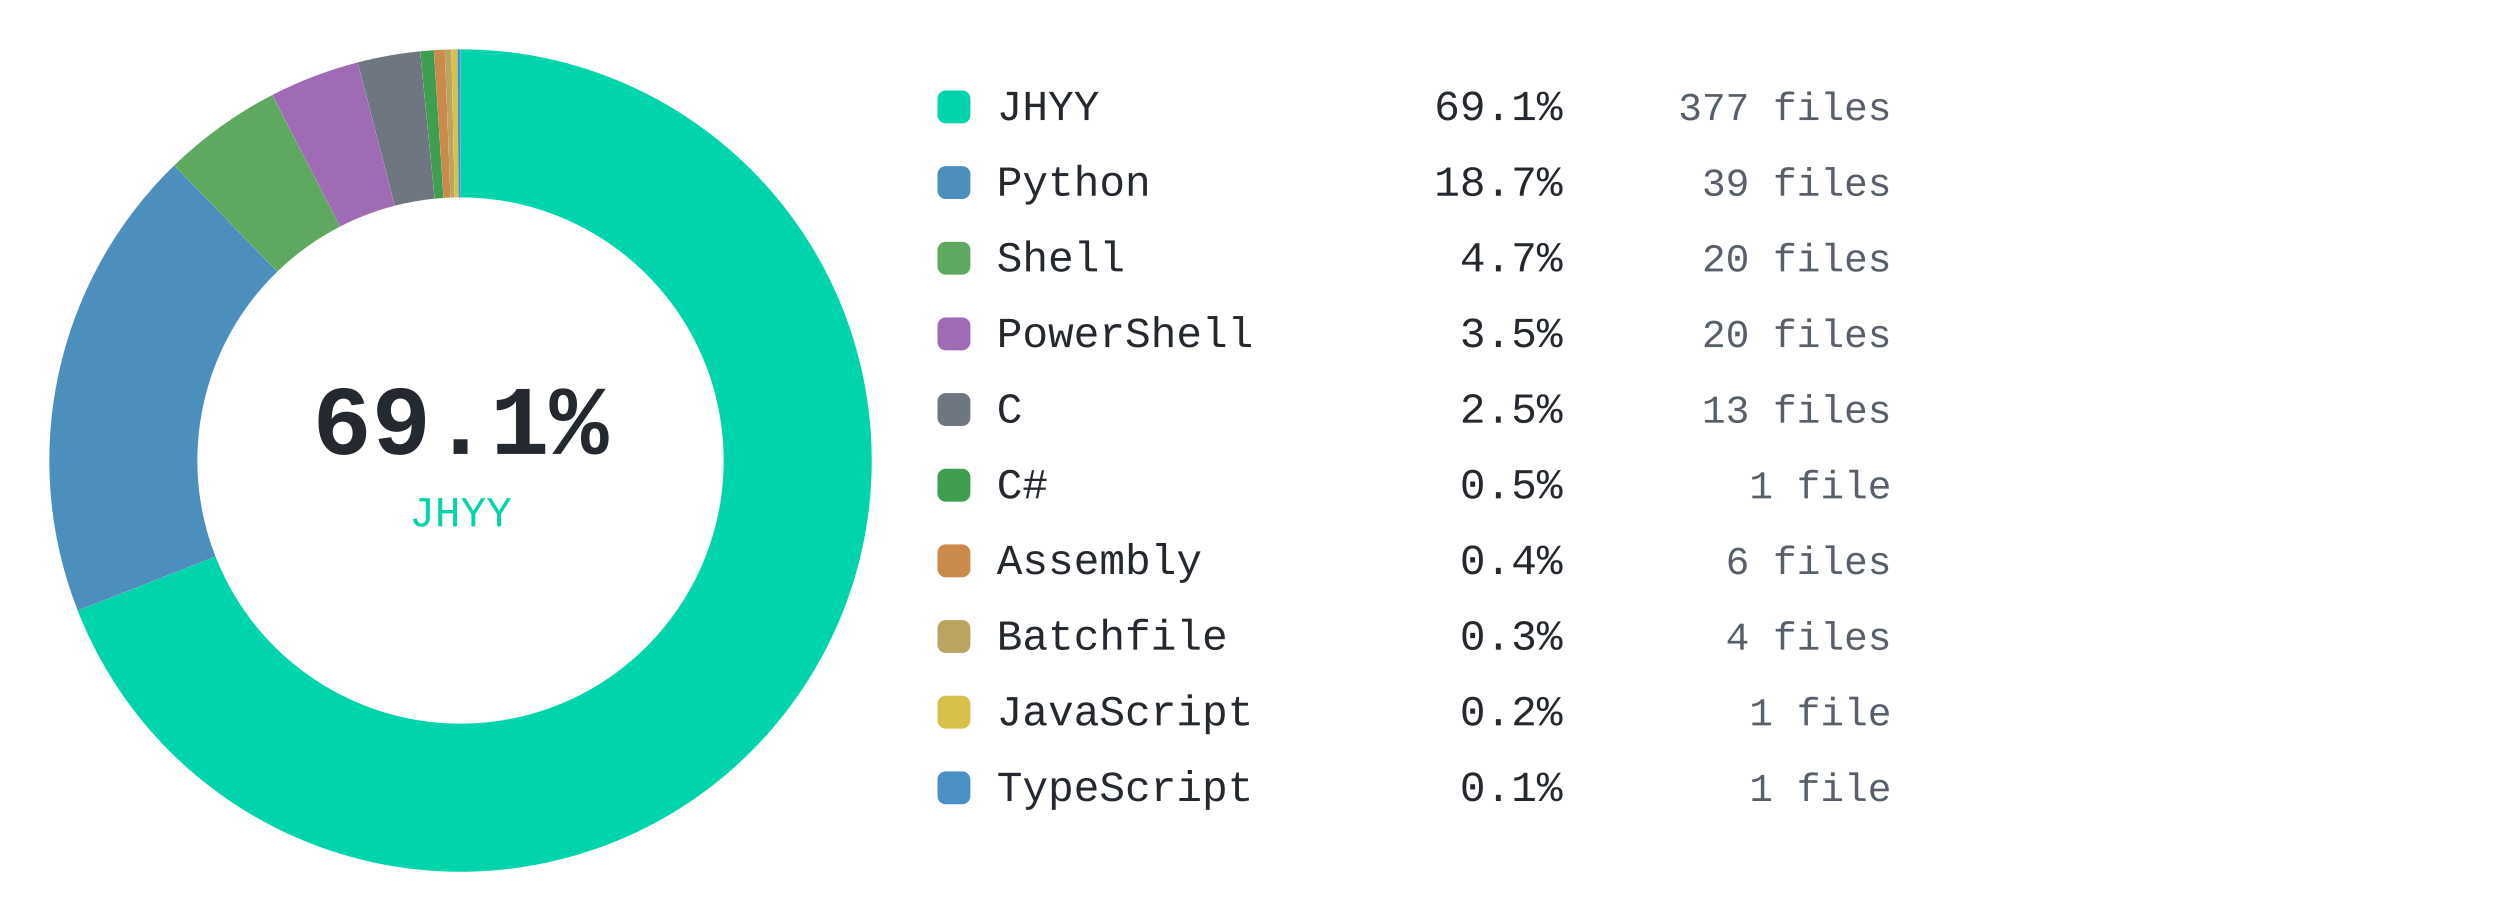
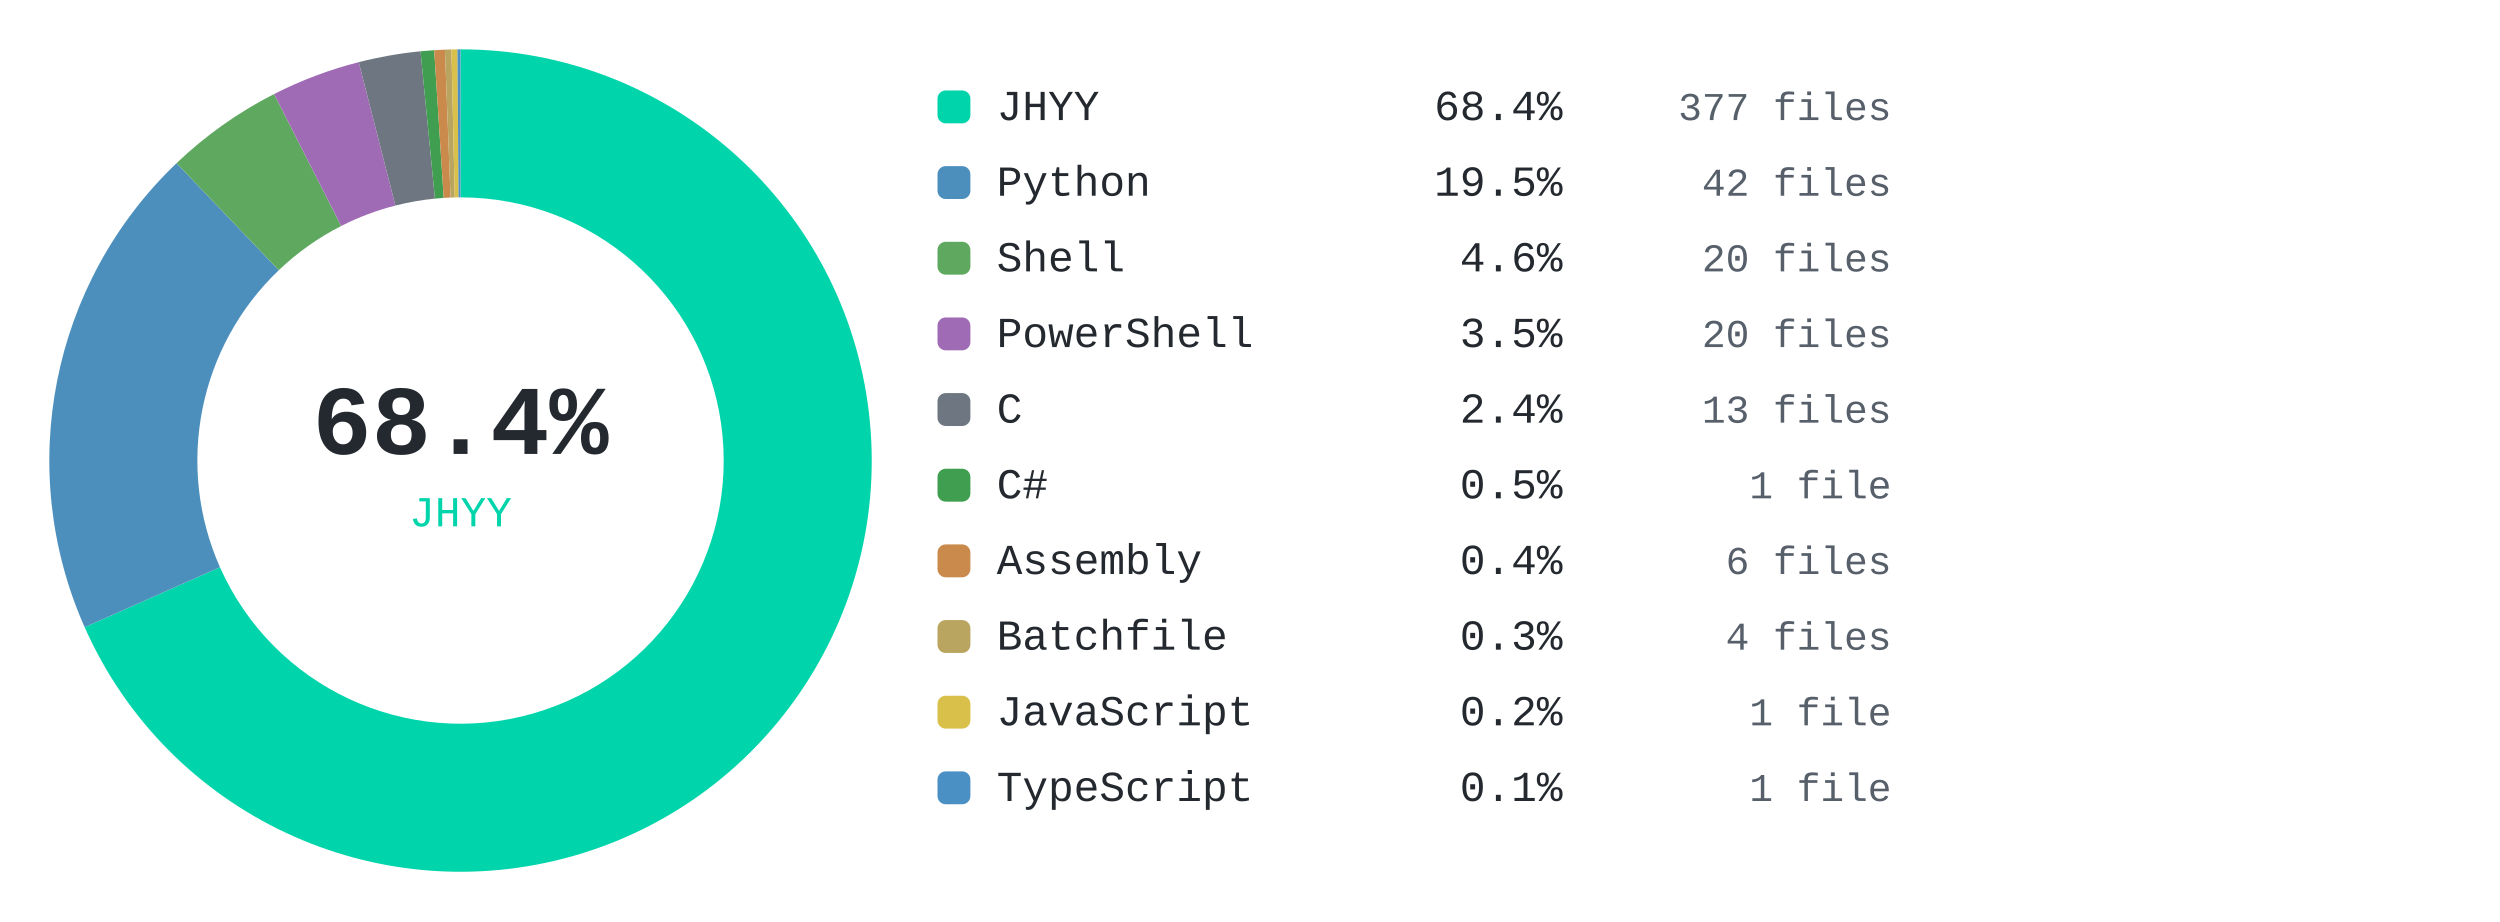
<svg xmlns="http://www.w3.org/2000/svg" width="760" height="280" viewBox="0 0 760 280" role="img" aria-label="Language composition by code lines">
-   <path d="M 140.00 15.00 A 125.0 125.0 0 1 1 23.62 185.62 L 65.52 169.20 A 80.0 80.0 0 1 0 140.00 60.00 Z" fill="#00d4aa" />
-   <path d="M 23.62 185.62 A 125.0 125.0 0 0 1 52.97 50.27 L 84.30 82.57 A 80.0 80.0 0 0 0 65.52 169.20 Z" fill="#4c8fbd" />
-   <path d="M 52.97 50.27 A 125.0 125.0 0 0 1 82.78 28.87 L 103.38 68.87 A 80.0 80.0 0 0 0 84.30 82.57 Z" fill="#5fa85f" />
-   <path d="M 82.78 28.87 A 125.0 125.0 0 0 1 108.75 18.97 L 120.00 62.54 A 80.0 80.0 0 0 0 103.38 68.87 Z" fill="#a06bb5" />
-   <path d="M 108.75 18.97 A 125.0 125.0 0 0 1 127.72 15.60 L 132.14 60.39 A 80.0 80.0 0 0 0 120.00 62.54 Z" fill="#6e7781" />
-   <path d="M 127.72 15.60 A 125.0 125.0 0 0 1 131.91 15.26 L 134.82 60.17 A 80.0 80.0 0 0 0 132.14 60.39 Z" fill="#3f9e4f" />
-   <path d="M 131.91 15.26 A 125.0 125.0 0 0 1 135.21 15.09 L 136.93 60.06 A 80.0 80.0 0 0 0 134.82 60.17 Z" fill="#c98a4b" />
-   <path d="M 135.21 15.09 A 125.0 125.0 0 0 1 137.21 15.03 L 138.22 60.02 A 80.0 80.0 0 0 0 136.93 60.06 Z" fill="#b9a55f" />
-   <path d="M 137.21 15.03 A 125.0 125.0 0 0 1 139.05 15.00 L 139.39 60.00 A 80.0 80.0 0 0 0 138.22 60.02 Z" fill="#d9c04a" />
-   <path d="M 139.05 15.00 A 125.0 125.0 0 0 1 140.00 15.00 L 140.00 60.00 A 80.0 80.0 0 0 0 139.39 60.00 Z" fill="#4a90c4" />
-   <text x="140.0" y="138.0" font-family="SFMono-Regular,Consolas,Liberation Mono,monospace" font-size="30" font-weight="700" fill="#24292f" text-anchor="middle">69.1%</text>
+   <path d="M 140.00 15.00 A 125.0 125.0 0 1 1 25.73 190.67 L 66.87 172.43 A 80.0 80.0 0 1 0 140.00 60.00 Z" fill="#00d4aa" />
+   <path d="M 25.73 190.67 A 125.0 125.0 0 0 1 53.67 49.60 L 84.75 82.14 A 80.0 80.0 0 0 0 66.87 172.43 Z" fill="#4c8fbd" />
+   <path d="M 53.67 49.60 A 125.0 125.0 0 0 1 83.31 28.59 L 103.72 68.70 A 80.0 80.0 0 0 0 84.75 82.14 Z" fill="#5fa85f" />
+   <path d="M 83.31 28.59 A 125.0 125.0 0 0 1 109.06 18.89 L 120.20 62.49 A 80.0 80.0 0 0 0 103.72 68.70 Z" fill="#a06bb5" />
+   <path d="M 109.06 18.89 A 125.0 125.0 0 0 1 127.84 15.59 L 132.22 60.38 A 80.0 80.0 0 0 0 120.20 62.49 Z" fill="#6e7781" />
+   <path d="M 127.84 15.59 A 125.0 125.0 0 0 1 131.99 15.26 L 134.88 60.16 A 80.0 80.0 0 0 0 132.22 60.38 Z" fill="#3f9e4f" />
+   <path d="M 131.99 15.26 A 125.0 125.0 0 0 1 135.26 15.09 L 136.96 60.06 A 80.0 80.0 0 0 0 134.88 60.16 Z" fill="#c98a4b" />
+   <path d="M 135.26 15.09 A 125.0 125.0 0 0 1 137.24 15.03 L 138.24 60.02 A 80.0 80.0 0 0 0 136.96 60.06 Z" fill="#b9a55f" />
+   <path d="M 137.24 15.03 A 125.0 125.0 0 0 1 139.06 15.00 L 139.40 60.00 A 80.0 80.0 0 0 0 138.24 60.02 Z" fill="#d9c04a" />
+   <path d="M 139.06 15.00 A 125.0 125.0 0 0 1 140.00 15.00 L 140.00 60.00 A 80.0 80.0 0 0 0 139.40 60.00 Z" fill="#4a90c4" />
+   <text x="140.0" y="138.0" font-family="SFMono-Regular,Consolas,Liberation Mono,monospace" font-size="30" font-weight="700" fill="#24292f" text-anchor="middle">68.4%</text>
  <text x="140.0" y="160.0" font-family="SFMono-Regular,Consolas,Liberation Mono,monospace" font-size="13" fill="#00d4aa" text-anchor="middle">JHYY</text>
  <rect x="285" y="27.5" width="10" height="10" rx="2.5" fill="#00d4aa" />
  <text x="303" y="36.5" font-family="SFMono-Regular,Consolas,Liberation Mono,monospace" font-size="13" fill="#24292f">JHYY</text>
-   <text x="475" y="36.5" font-family="SFMono-Regular,Consolas,Liberation Mono,monospace" font-size="13" fill="#24292f" text-anchor="end">69.1%</text>
+   <text x="475" y="36.5" font-family="SFMono-Regular,Consolas,Liberation Mono,monospace" font-size="13" fill="#24292f" text-anchor="end">68.4%</text>
  <text x="575" y="36.5" font-family="SFMono-Regular,Consolas,Liberation Mono,monospace" font-size="12" fill="#57606a" text-anchor="end">377 files</text>
  <rect x="285" y="50.5" width="10" height="10" rx="2.5" fill="#4c8fbd" />
  <text x="303" y="59.5" font-family="SFMono-Regular,Consolas,Liberation Mono,monospace" font-size="13" fill="#24292f">Python</text>
-   <text x="475" y="59.5" font-family="SFMono-Regular,Consolas,Liberation Mono,monospace" font-size="13" fill="#24292f" text-anchor="end">18.7%</text>
-   <text x="575" y="59.5" font-family="SFMono-Regular,Consolas,Liberation Mono,monospace" font-size="12" fill="#57606a" text-anchor="end">39 files</text>
+   <text x="475" y="59.5" font-family="SFMono-Regular,Consolas,Liberation Mono,monospace" font-size="13" fill="#24292f" text-anchor="end">19.5%</text>
+   <text x="575" y="59.5" font-family="SFMono-Regular,Consolas,Liberation Mono,monospace" font-size="12" fill="#57606a" text-anchor="end">42 files</text>
  <rect x="285" y="73.5" width="10" height="10" rx="2.5" fill="#5fa85f" />
  <text x="303" y="82.5" font-family="SFMono-Regular,Consolas,Liberation Mono,monospace" font-size="13" fill="#24292f">Shell</text>
-   <text x="475" y="82.5" font-family="SFMono-Regular,Consolas,Liberation Mono,monospace" font-size="13" fill="#24292f" text-anchor="end">4.7%</text>
+   <text x="475" y="82.5" font-family="SFMono-Regular,Consolas,Liberation Mono,monospace" font-size="13" fill="#24292f" text-anchor="end">4.6%</text>
  <text x="575" y="82.5" font-family="SFMono-Regular,Consolas,Liberation Mono,monospace" font-size="12" fill="#57606a" text-anchor="end">20 files</text>
  <rect x="285" y="96.5" width="10" height="10" rx="2.5" fill="#a06bb5" />
  <text x="303" y="105.5" font-family="SFMono-Regular,Consolas,Liberation Mono,monospace" font-size="13" fill="#24292f">PowerShell</text>
  <text x="475" y="105.5" font-family="SFMono-Regular,Consolas,Liberation Mono,monospace" font-size="13" fill="#24292f" text-anchor="end">3.5%</text>
  <text x="575" y="105.5" font-family="SFMono-Regular,Consolas,Liberation Mono,monospace" font-size="12" fill="#57606a" text-anchor="end">20 files</text>
  <rect x="285" y="119.5" width="10" height="10" rx="2.5" fill="#6e7781" />
  <text x="303" y="128.5" font-family="SFMono-Regular,Consolas,Liberation Mono,monospace" font-size="13" fill="#24292f">C</text>
-   <text x="475" y="128.5" font-family="SFMono-Regular,Consolas,Liberation Mono,monospace" font-size="13" fill="#24292f" text-anchor="end">2.5%</text>
+   <text x="475" y="128.5" font-family="SFMono-Regular,Consolas,Liberation Mono,monospace" font-size="13" fill="#24292f" text-anchor="end">2.4%</text>
  <text x="575" y="128.5" font-family="SFMono-Regular,Consolas,Liberation Mono,monospace" font-size="12" fill="#57606a" text-anchor="end">13 files</text>
  <rect x="285" y="142.5" width="10" height="10" rx="2.5" fill="#3f9e4f" />
  <text x="303" y="151.5" font-family="SFMono-Regular,Consolas,Liberation Mono,monospace" font-size="13" fill="#24292f">C#</text>
  <text x="475" y="151.5" font-family="SFMono-Regular,Consolas,Liberation Mono,monospace" font-size="13" fill="#24292f" text-anchor="end">0.5%</text>
  <text x="575" y="151.5" font-family="SFMono-Regular,Consolas,Liberation Mono,monospace" font-size="12" fill="#57606a" text-anchor="end">1 file</text>
  <rect x="285" y="165.5" width="10" height="10" rx="2.5" fill="#c98a4b" />
  <text x="303" y="174.5" font-family="SFMono-Regular,Consolas,Liberation Mono,monospace" font-size="13" fill="#24292f">Assembly</text>
  <text x="475" y="174.5" font-family="SFMono-Regular,Consolas,Liberation Mono,monospace" font-size="13" fill="#24292f" text-anchor="end">0.4%</text>
  <text x="575" y="174.5" font-family="SFMono-Regular,Consolas,Liberation Mono,monospace" font-size="12" fill="#57606a" text-anchor="end">6 files</text>
  <rect x="285" y="188.5" width="10" height="10" rx="2.5" fill="#b9a55f" />
  <text x="303" y="197.5" font-family="SFMono-Regular,Consolas,Liberation Mono,monospace" font-size="13" fill="#24292f">Batchfile</text>
  <text x="475" y="197.5" font-family="SFMono-Regular,Consolas,Liberation Mono,monospace" font-size="13" fill="#24292f" text-anchor="end">0.3%</text>
  <text x="575" y="197.5" font-family="SFMono-Regular,Consolas,Liberation Mono,monospace" font-size="12" fill="#57606a" text-anchor="end">4 files</text>
  <rect x="285" y="211.5" width="10" height="10" rx="2.5" fill="#d9c04a" />
  <text x="303" y="220.5" font-family="SFMono-Regular,Consolas,Liberation Mono,monospace" font-size="13" fill="#24292f">JavaScript</text>
  <text x="475" y="220.5" font-family="SFMono-Regular,Consolas,Liberation Mono,monospace" font-size="13" fill="#24292f" text-anchor="end">0.2%</text>
  <text x="575" y="220.5" font-family="SFMono-Regular,Consolas,Liberation Mono,monospace" font-size="12" fill="#57606a" text-anchor="end">1 file</text>
  <rect x="285" y="234.5" width="10" height="10" rx="2.5" fill="#4a90c4" />
  <text x="303" y="243.5" font-family="SFMono-Regular,Consolas,Liberation Mono,monospace" font-size="13" fill="#24292f">TypeScript</text>
  <text x="475" y="243.5" font-family="SFMono-Regular,Consolas,Liberation Mono,monospace" font-size="13" fill="#24292f" text-anchor="end">0.1%</text>
  <text x="575" y="243.5" font-family="SFMono-Regular,Consolas,Liberation Mono,monospace" font-size="12" fill="#57606a" text-anchor="end">1 file</text>
</svg>
